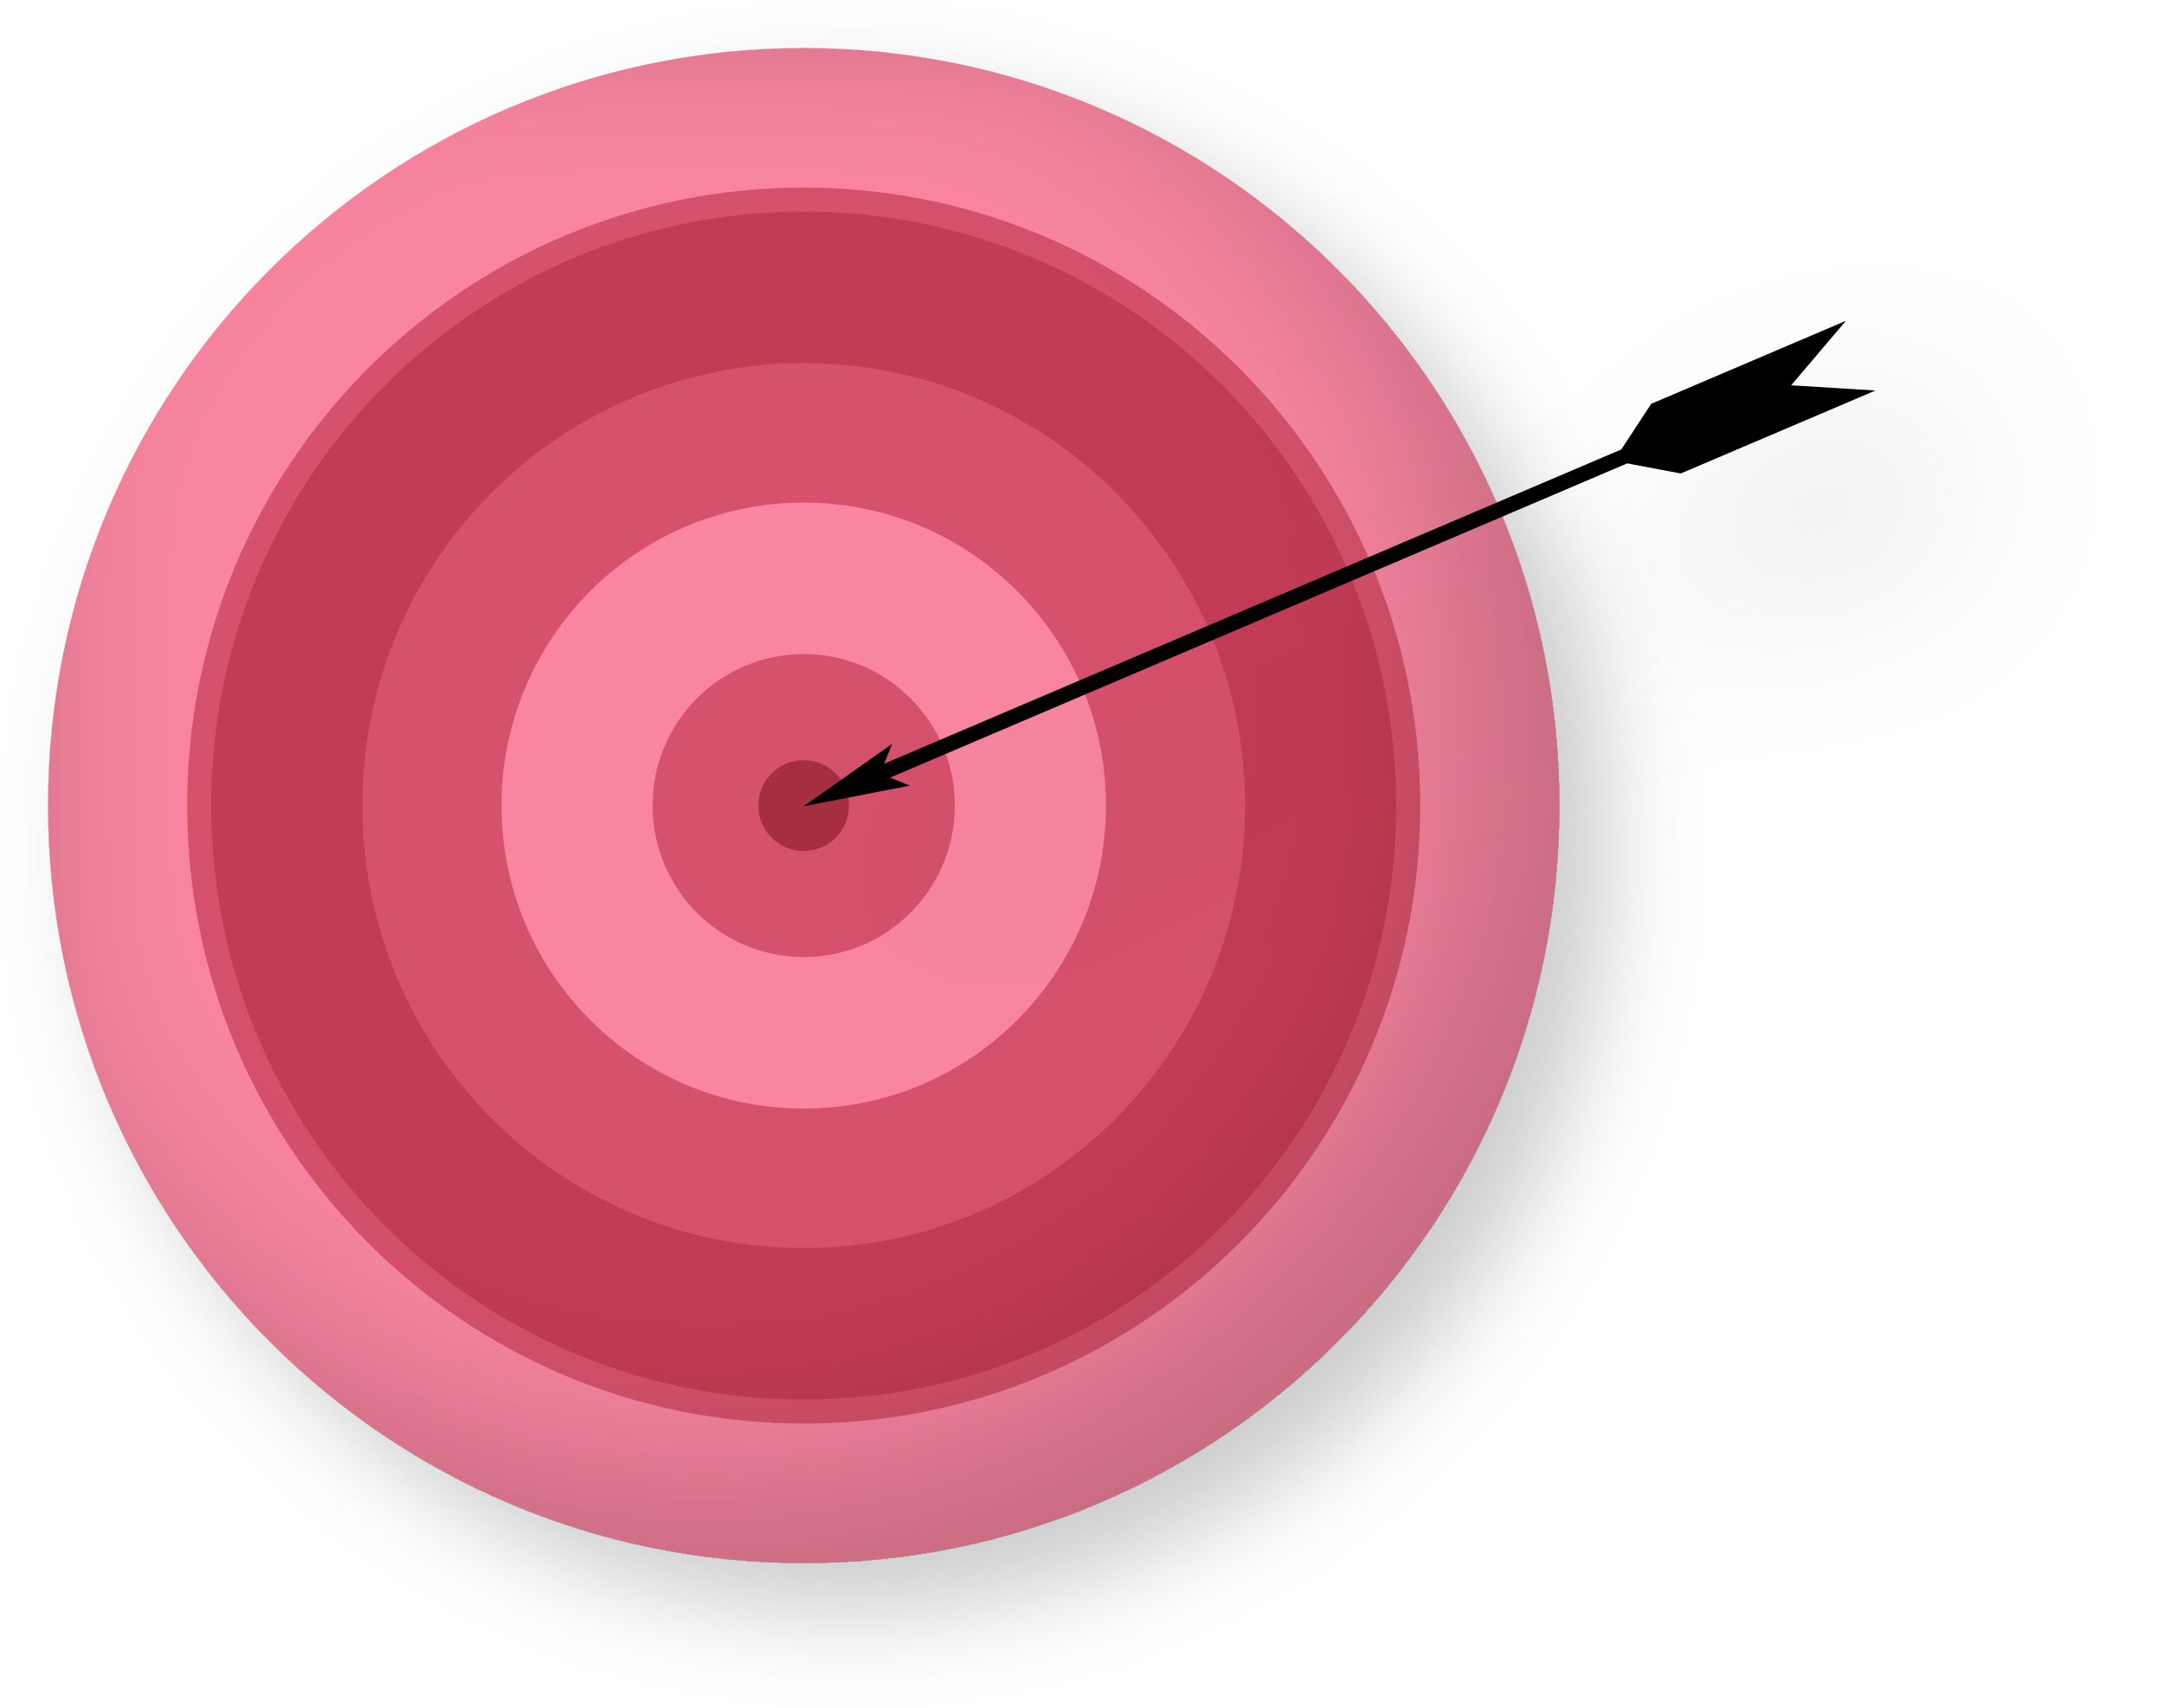
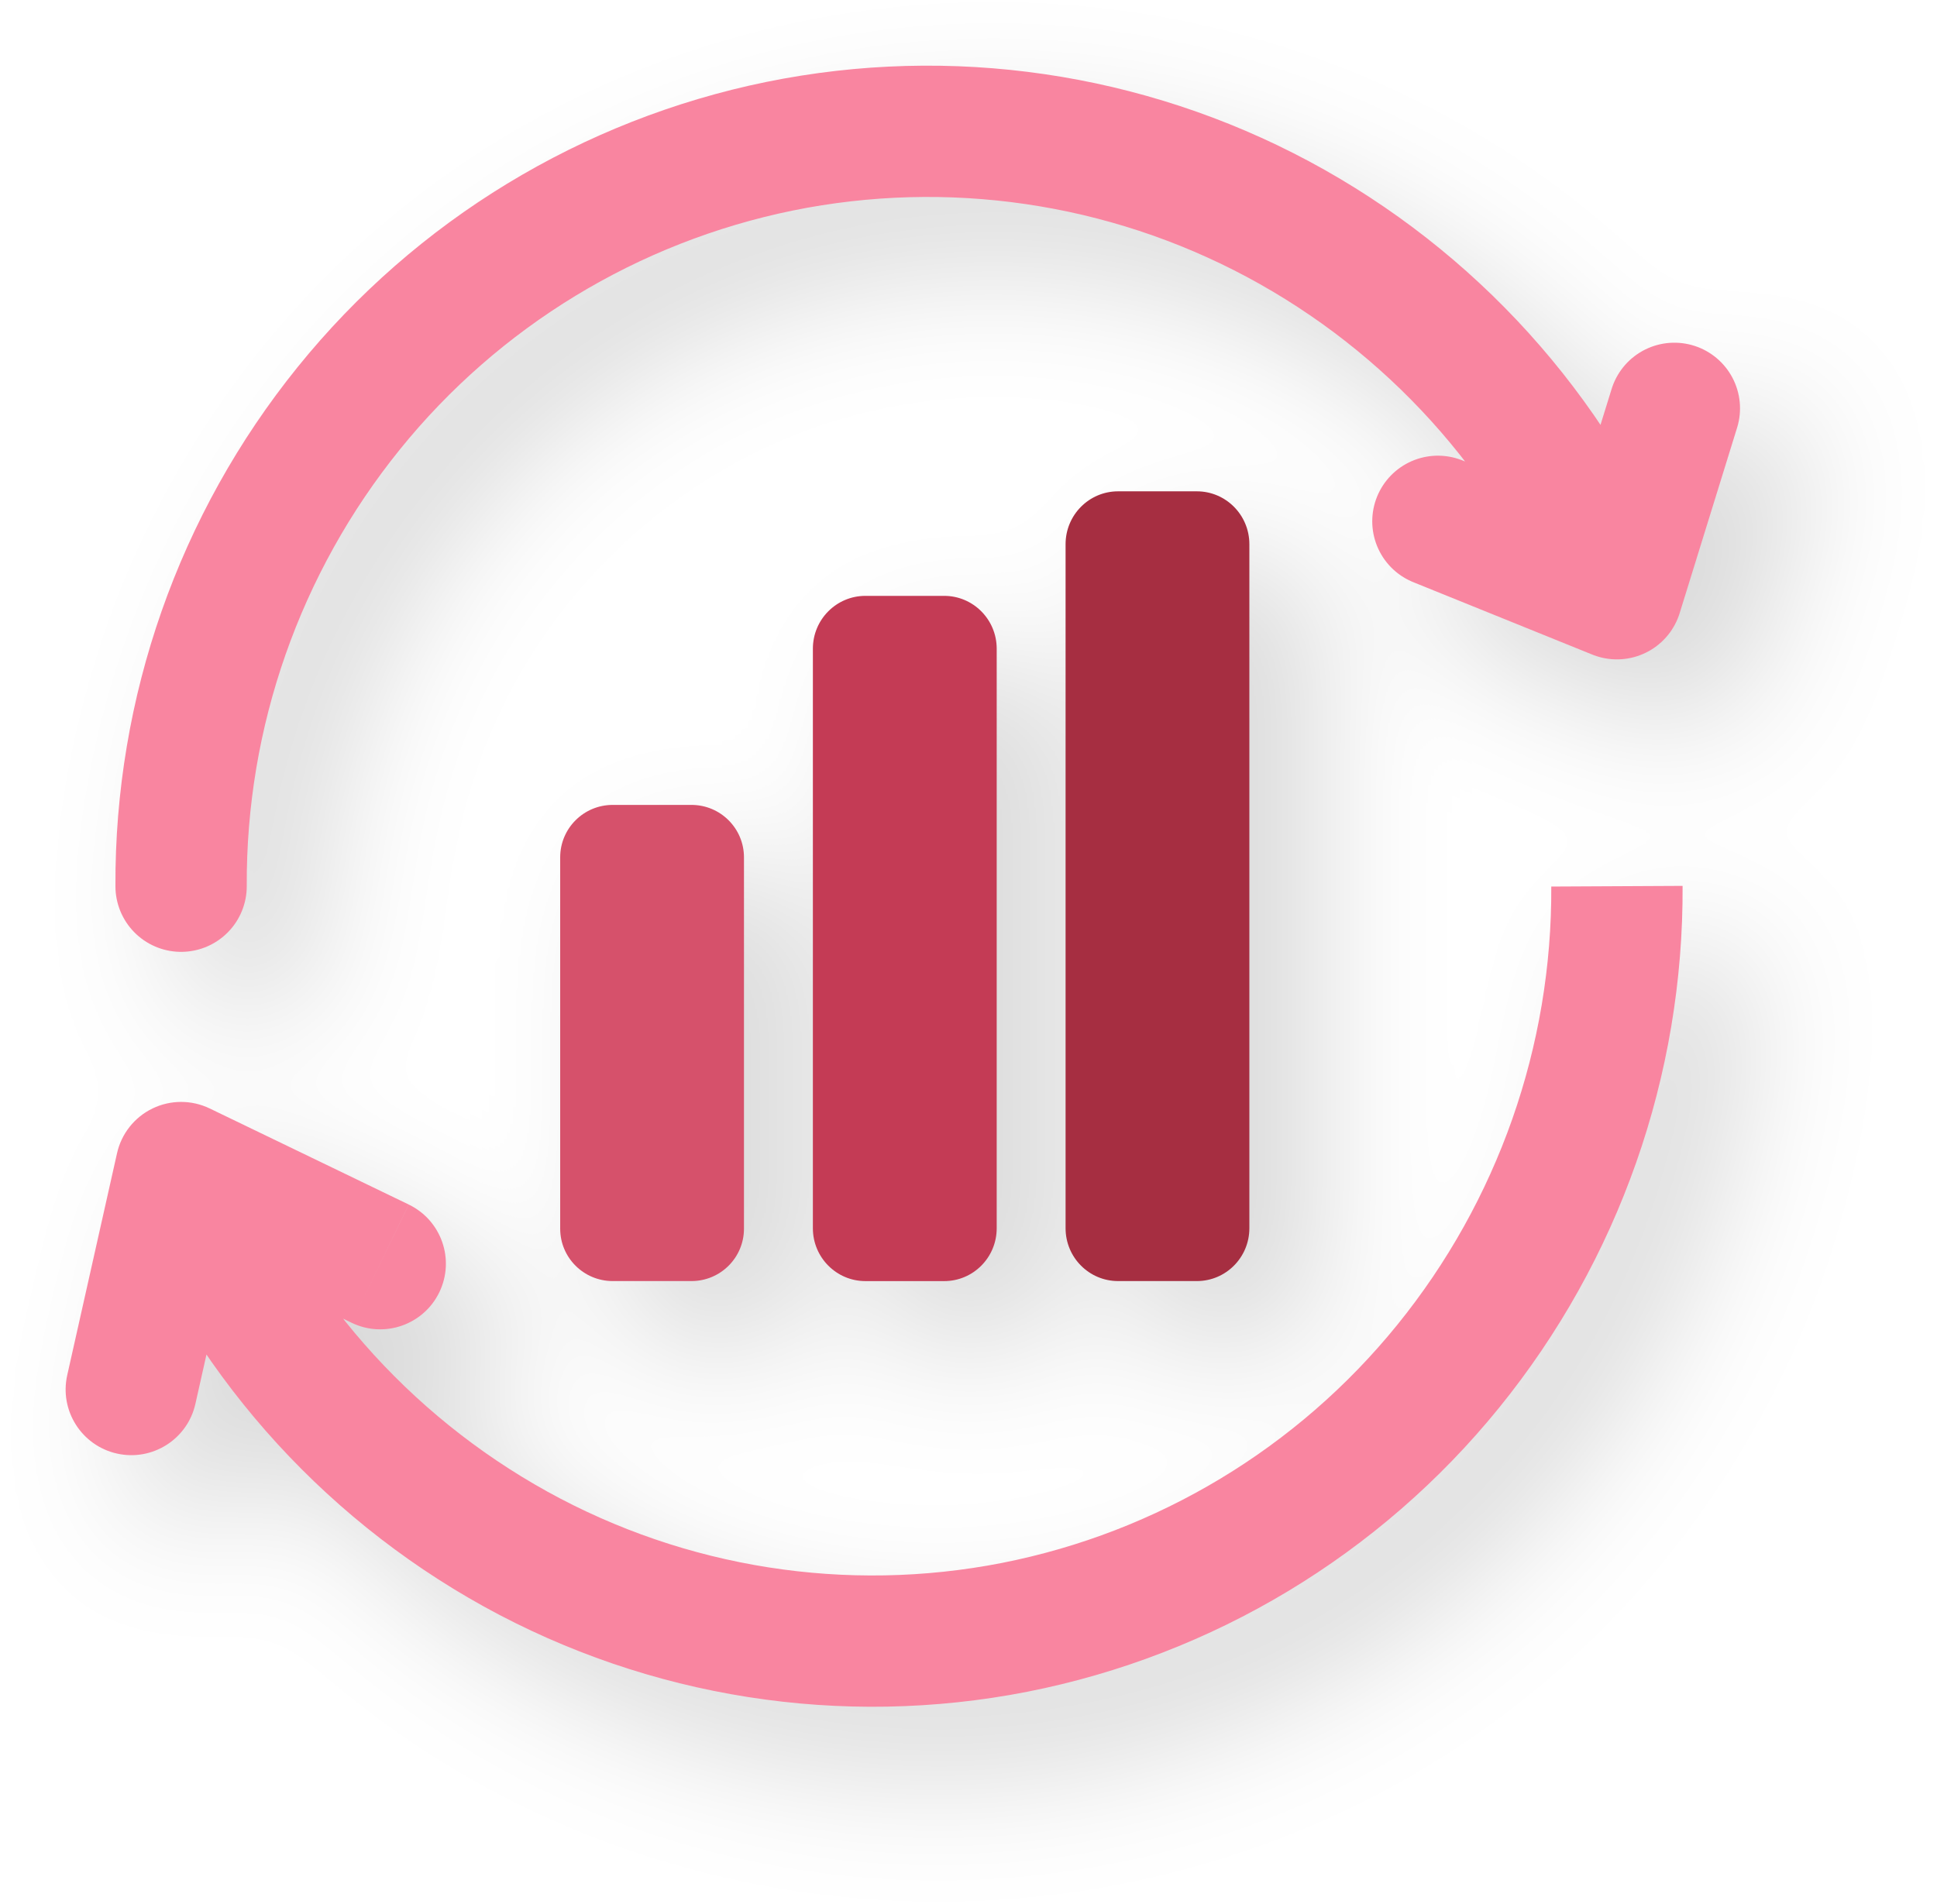
- <svg xmlns="http://www.w3.org/2000/svg" width="90" height="71" fill="none">
-   <g filter="url(#filter0_di)">
-     <path d="M33.427 65c17.356 0 31.426-14.103 31.426-31.5S50.783 2 33.427 2C16.07 2 2 16.103 2 33.5S16.07 65 33.427 65z" fill="#F985A0" />
-     <path d="M33.427 58.7c13.885 0 25.141-11.282 25.141-25.2S47.312 8.3 33.427 8.3C19.542 8.3 8.285 19.582 8.285 33.5s11.257 25.2 25.142 25.2z" fill="#C43B55" stroke="#D6516B" stroke-miterlimit="10" />
-     <path d="M33.427 52.4c10.414 0 18.856-8.462 18.856-18.9 0-10.438-8.442-18.9-18.856-18.9-10.414 0-18.856 8.462-18.856 18.9 0 10.438 8.442 18.9 18.856 18.9z" fill="#D6516B" stroke="#C43B55" stroke-miterlimit="10" />
-     <path d="M33.427 46.1c6.943 0 12.57-5.641 12.57-12.6s-5.627-12.6-12.57-12.6c-6.943 0-12.57 5.641-12.57 12.6s5.627 12.6 12.57 12.6z" fill="#F985A0" />
-     <path d="M33.427 39.8c3.471 0 6.285-2.82 6.285-6.3s-2.814-6.3-6.285-6.3c-3.472 0-6.286 2.82-6.286 6.3s2.814 6.3 6.286 6.3z" fill="#D6516B" />
-     <path d="M33.426 35.39a1.888 1.888 0 001.886-1.89c0-1.044-.845-1.89-1.886-1.89a1.888 1.888 0 00-1.886 1.89c0 1.044.845 1.89 1.886 1.89z" fill="#A62E41" />
-   </g>
-   <g filter="url(#filter1_d)">
-     <path d="M37.02 32.337L67.675 19.27l2.227.42L78 16.24l-3.506-.217 2.277-2.682-8.098 3.452-1.244 1.898-30.655 13.067.333-.826-3.68 2.595 4.418-.856-.825-.333z" fill="#000" />
+ <svg xmlns="http://www.w3.org/2000/svg" width="59" height="58" fill="none">
+   <g filter="url(#filter0_d)">
+     <path d="M21.062 24.523h-2.4c-.883 0-1.599.715-1.599 1.597v11.314c0 .882.716 1.596 1.6 1.596h2.399c.883 0 1.599-.715 1.599-1.596V26.12c0-.882-.716-1.597-1.6-1.597z" fill="#D6516B" />
+     <path d="M28.76 18.154h-2.4c-.883 0-1.6.72-1.6 1.609v17.659c0 .888.717 1.609 1.6 1.609h2.4c.883 0 1.599-.72 1.599-1.61V19.764c0-.889-.716-1.61-1.6-1.61z" fill="#C43B55" />
+     <path d="M36.456 14.969h-2.4c-.883 0-1.599.721-1.599 1.611v20.84c0 .89.716 1.61 1.6 1.61h2.399c.883 0 1.599-.72 1.599-1.61V16.58c0-.89-.716-1.611-1.6-1.611z" fill="#A62E41" />
+     <path d="M5.516 27a22.99 22.99 0 015.105-14.559 22.717 22.717 0 0113.126-7.986 22.609 22.609 0 0115.177 2.22 22.839 22.839 0 0110.327 11.414m0 0L51 12.441m-1.75 5.648l-5.452-2.206" stroke="#F985A0" stroke-width="4" stroke-miterlimit="10" stroke-linecap="round" stroke-linejoin="round" />
+     <path d="M5.516 35.572l.87-1.801a2 2 0 00-2.821 1.363l1.951.438zm-3.468 6.324a2 2 0 003.904.875l-3.904-.875zm8.663-1.595a2 2 0 101.74-3.602L10.71 40.3zm-7.056-3.996a24.815 24.815 0 0011.086 12.642l1.933-3.502a20.814 20.814 0 01-9.297-10.606l-3.722 1.466zm11.086 12.642a24.486 24.486 0 0016.546 2.596l-.77-3.925a20.481 20.481 0 01-13.843-2.173l-1.933 3.502zm16.546 2.596a24.632 24.632 0 0014.374-8.653l-3.104-2.522a20.63 20.63 0 01-12.04 7.25l.77 3.925zm14.374-8.653a25.016 25.016 0 005.59-15.9l-4 .02a21.015 21.015 0 01-4.694 13.358l3.104 2.522zM3.565 35.134l-1.517 6.762 3.904.875 1.516-6.761-3.903-.876zm1.082 2.24L10.71 40.3l1.74-3.602-6.065-2.928-1.74 3.602z" fill="#F985A0" />
  </g>
  <defs>
-     <filter id="filter0_di" x="-2" y="-2" width="72.853" height="73" filterUnits="userSpaceOnUse" color-interpolation-filters="sRGB">
+     <filter id="filter0_d" x="0" y="0" width="59.001" height="58" filterUnits="userSpaceOnUse" color-interpolation-filters="sRGB">
      <feFlood flood-opacity="0" result="BackgroundImageFix" />
      <feColorMatrix in="SourceAlpha" values="0 0 0 0 0 0 0 0 0 0 0 0 0 0 0 0 0 0 127 0" />
      <feOffset dx="2" dy="2" />
      <feGaussianBlur stdDeviation="2" />
-       <feColorMatrix values="0 0 0 0 0 0 0 0 0 0 0 0 0 0 0 0 0 0 0.2 0" />
-       <feBlend in2="BackgroundImageFix" result="effect1_dropShadow" />
-       <feBlend in="SourceGraphic" in2="effect1_dropShadow" result="shape" />
-       <feColorMatrix in="SourceAlpha" values="0 0 0 0 0 0 0 0 0 0 0 0 0 0 0 0 0 0 127 0" result="hardAlpha" />
-       <feOffset dx="-4" dy="-4" />
-       <feGaussianBlur stdDeviation="4" />
-       <feComposite in2="hardAlpha" operator="arithmetic" k2="-1" k3="1" />
-       <feColorMatrix values="0 0 0 0 0 0 0 0 0 0 0 0 0 0 0 0 0 0 0.2 0" />
-       <feBlend in2="shape" result="effect2_innerShadow" />
-     </filter>
-     <filter id="filter1_d" x="29.427" y="9.34" width="60.573" height="36.187" filterUnits="userSpaceOnUse" color-interpolation-filters="sRGB">
-       <feFlood flood-opacity="0" result="BackgroundImageFix" />
-       <feColorMatrix in="SourceAlpha" values="0 0 0 0 0 0 0 0 0 0 0 0 0 0 0 0 0 0 127 0" />
-       <feOffset dx="4" dy="4" />
-       <feGaussianBlur stdDeviation="4" />
-       <feColorMatrix values="0 0 0 0 0 0 0 0 0 0 0 0 0 0 0 0 0 0 0.2 0" />
+       <feColorMatrix values="0 0 0 0 0 0 0 0 0 0 0 0 0 0 0 0 0 0 0.15 0" />
      <feBlend in2="BackgroundImageFix" result="effect1_dropShadow" />
      <feBlend in="SourceGraphic" in2="effect1_dropShadow" result="shape" />
    </filter>
  </defs>
</svg>
